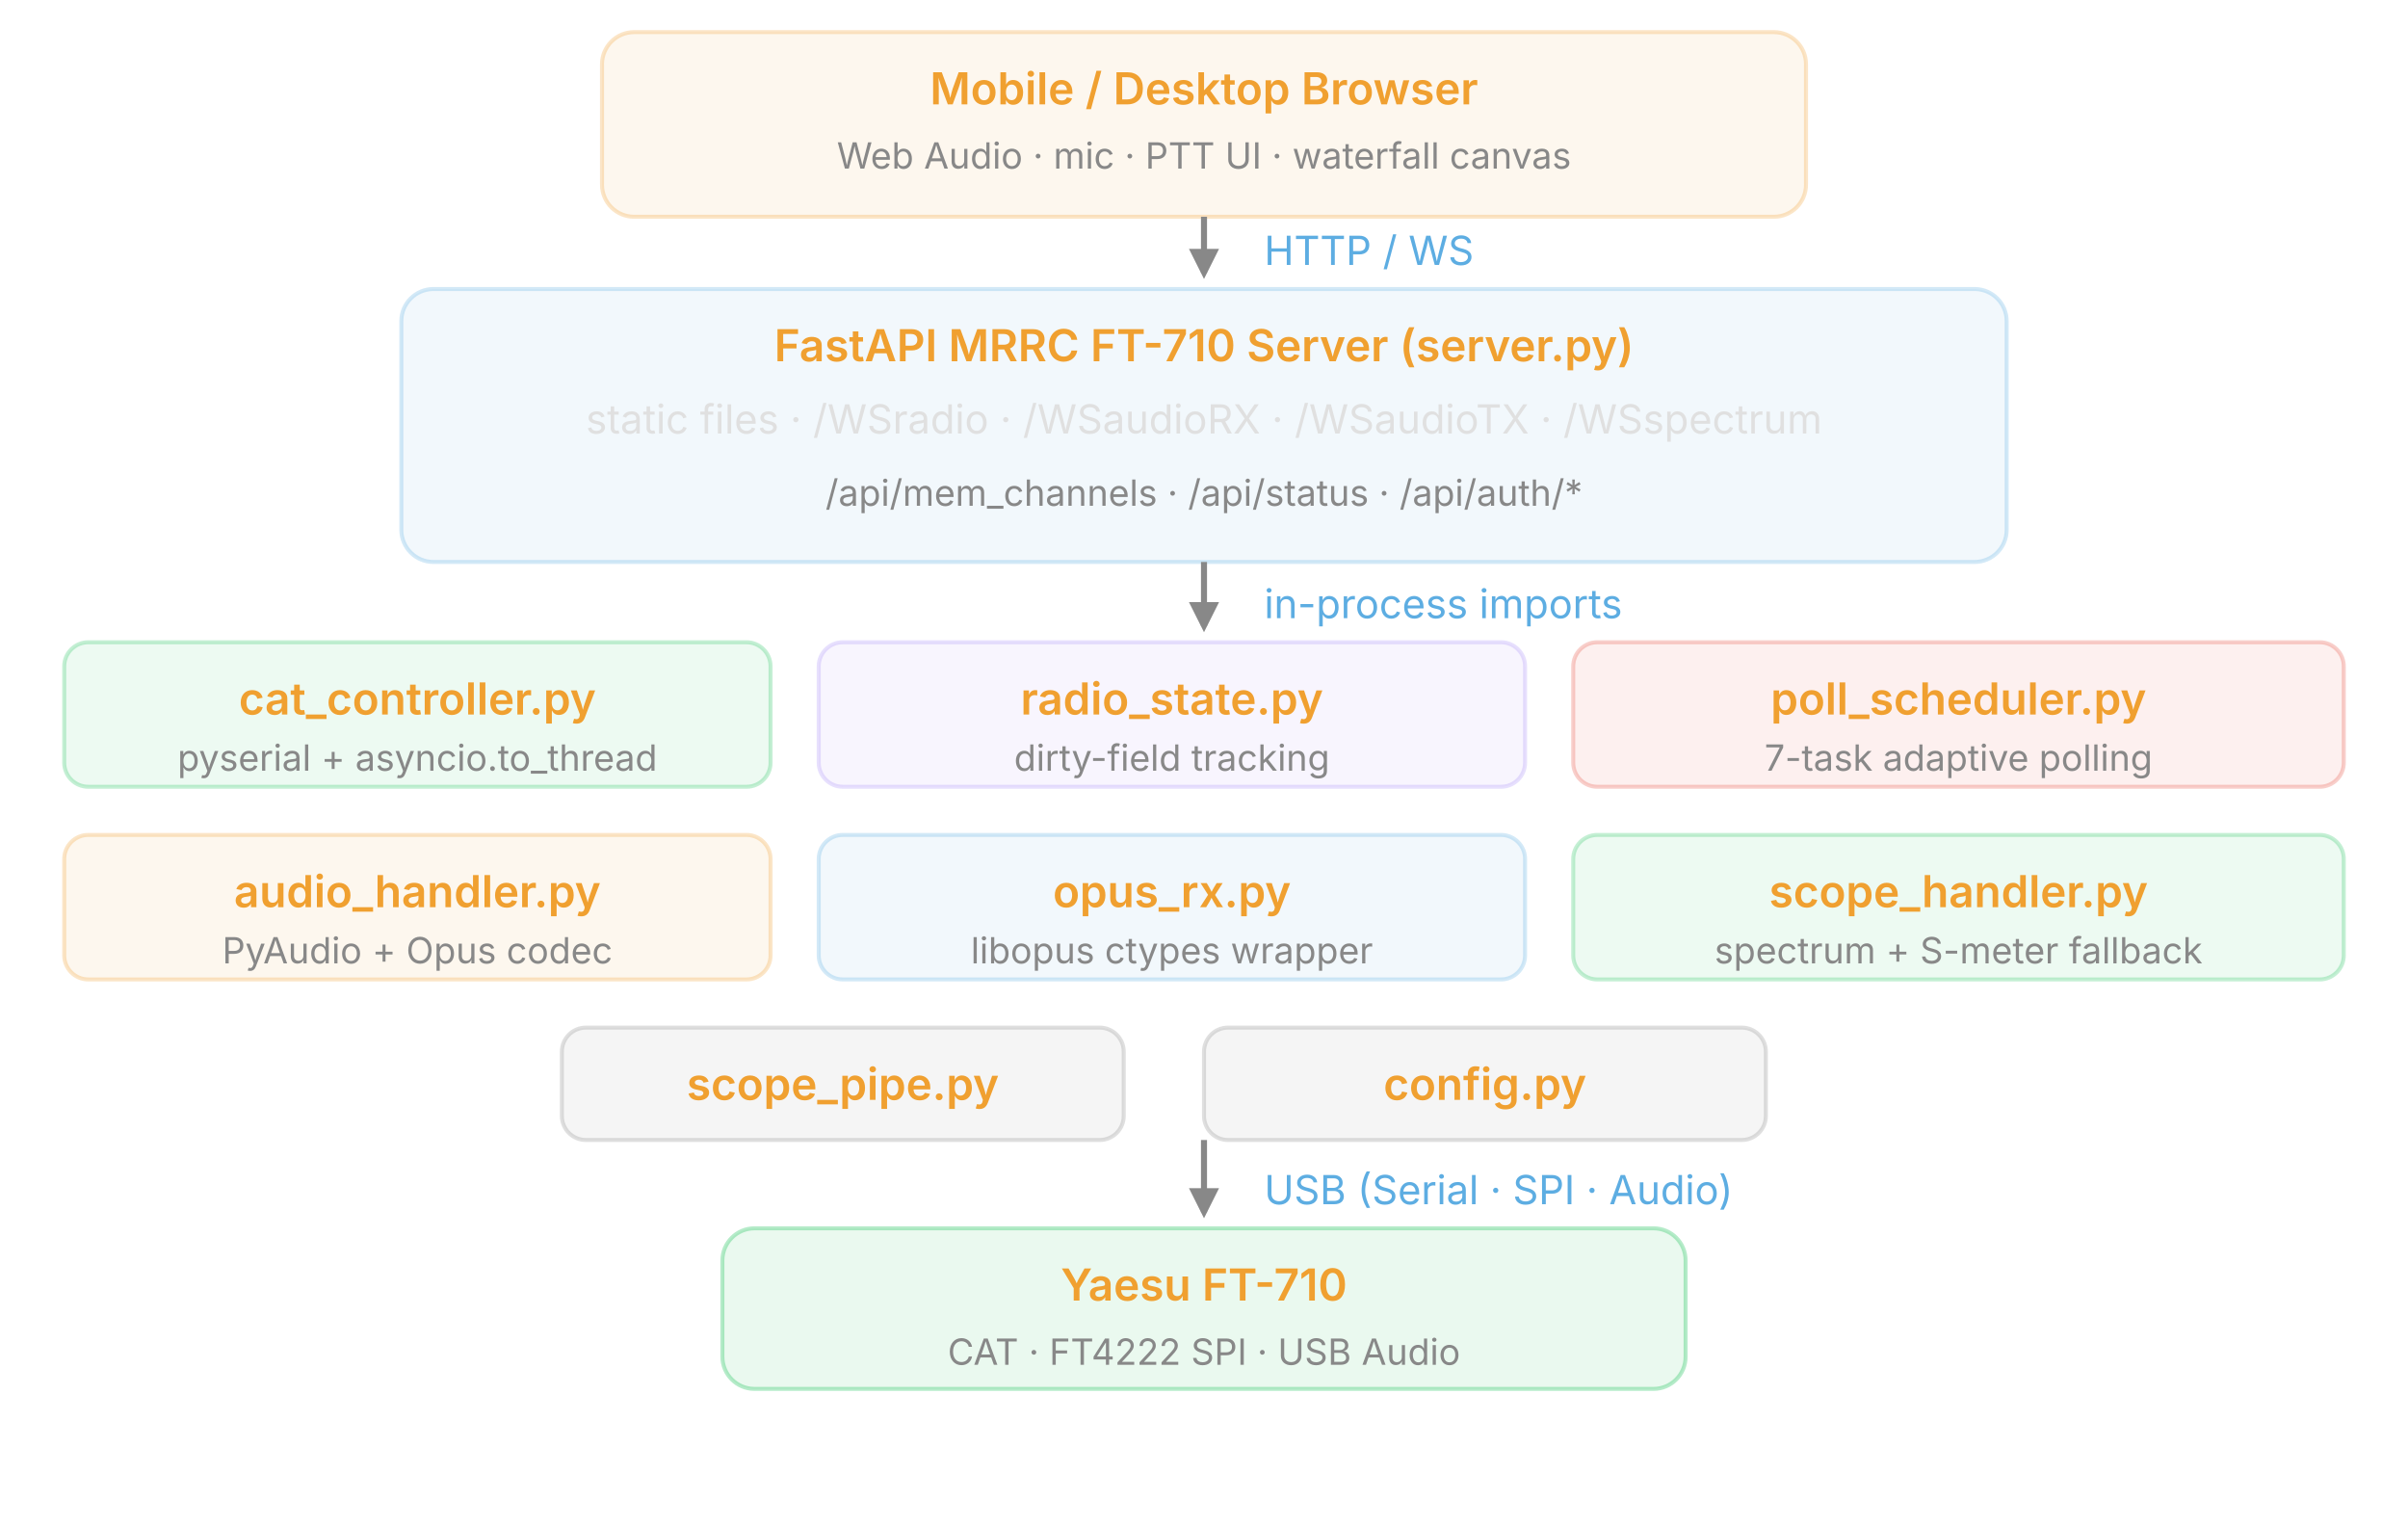
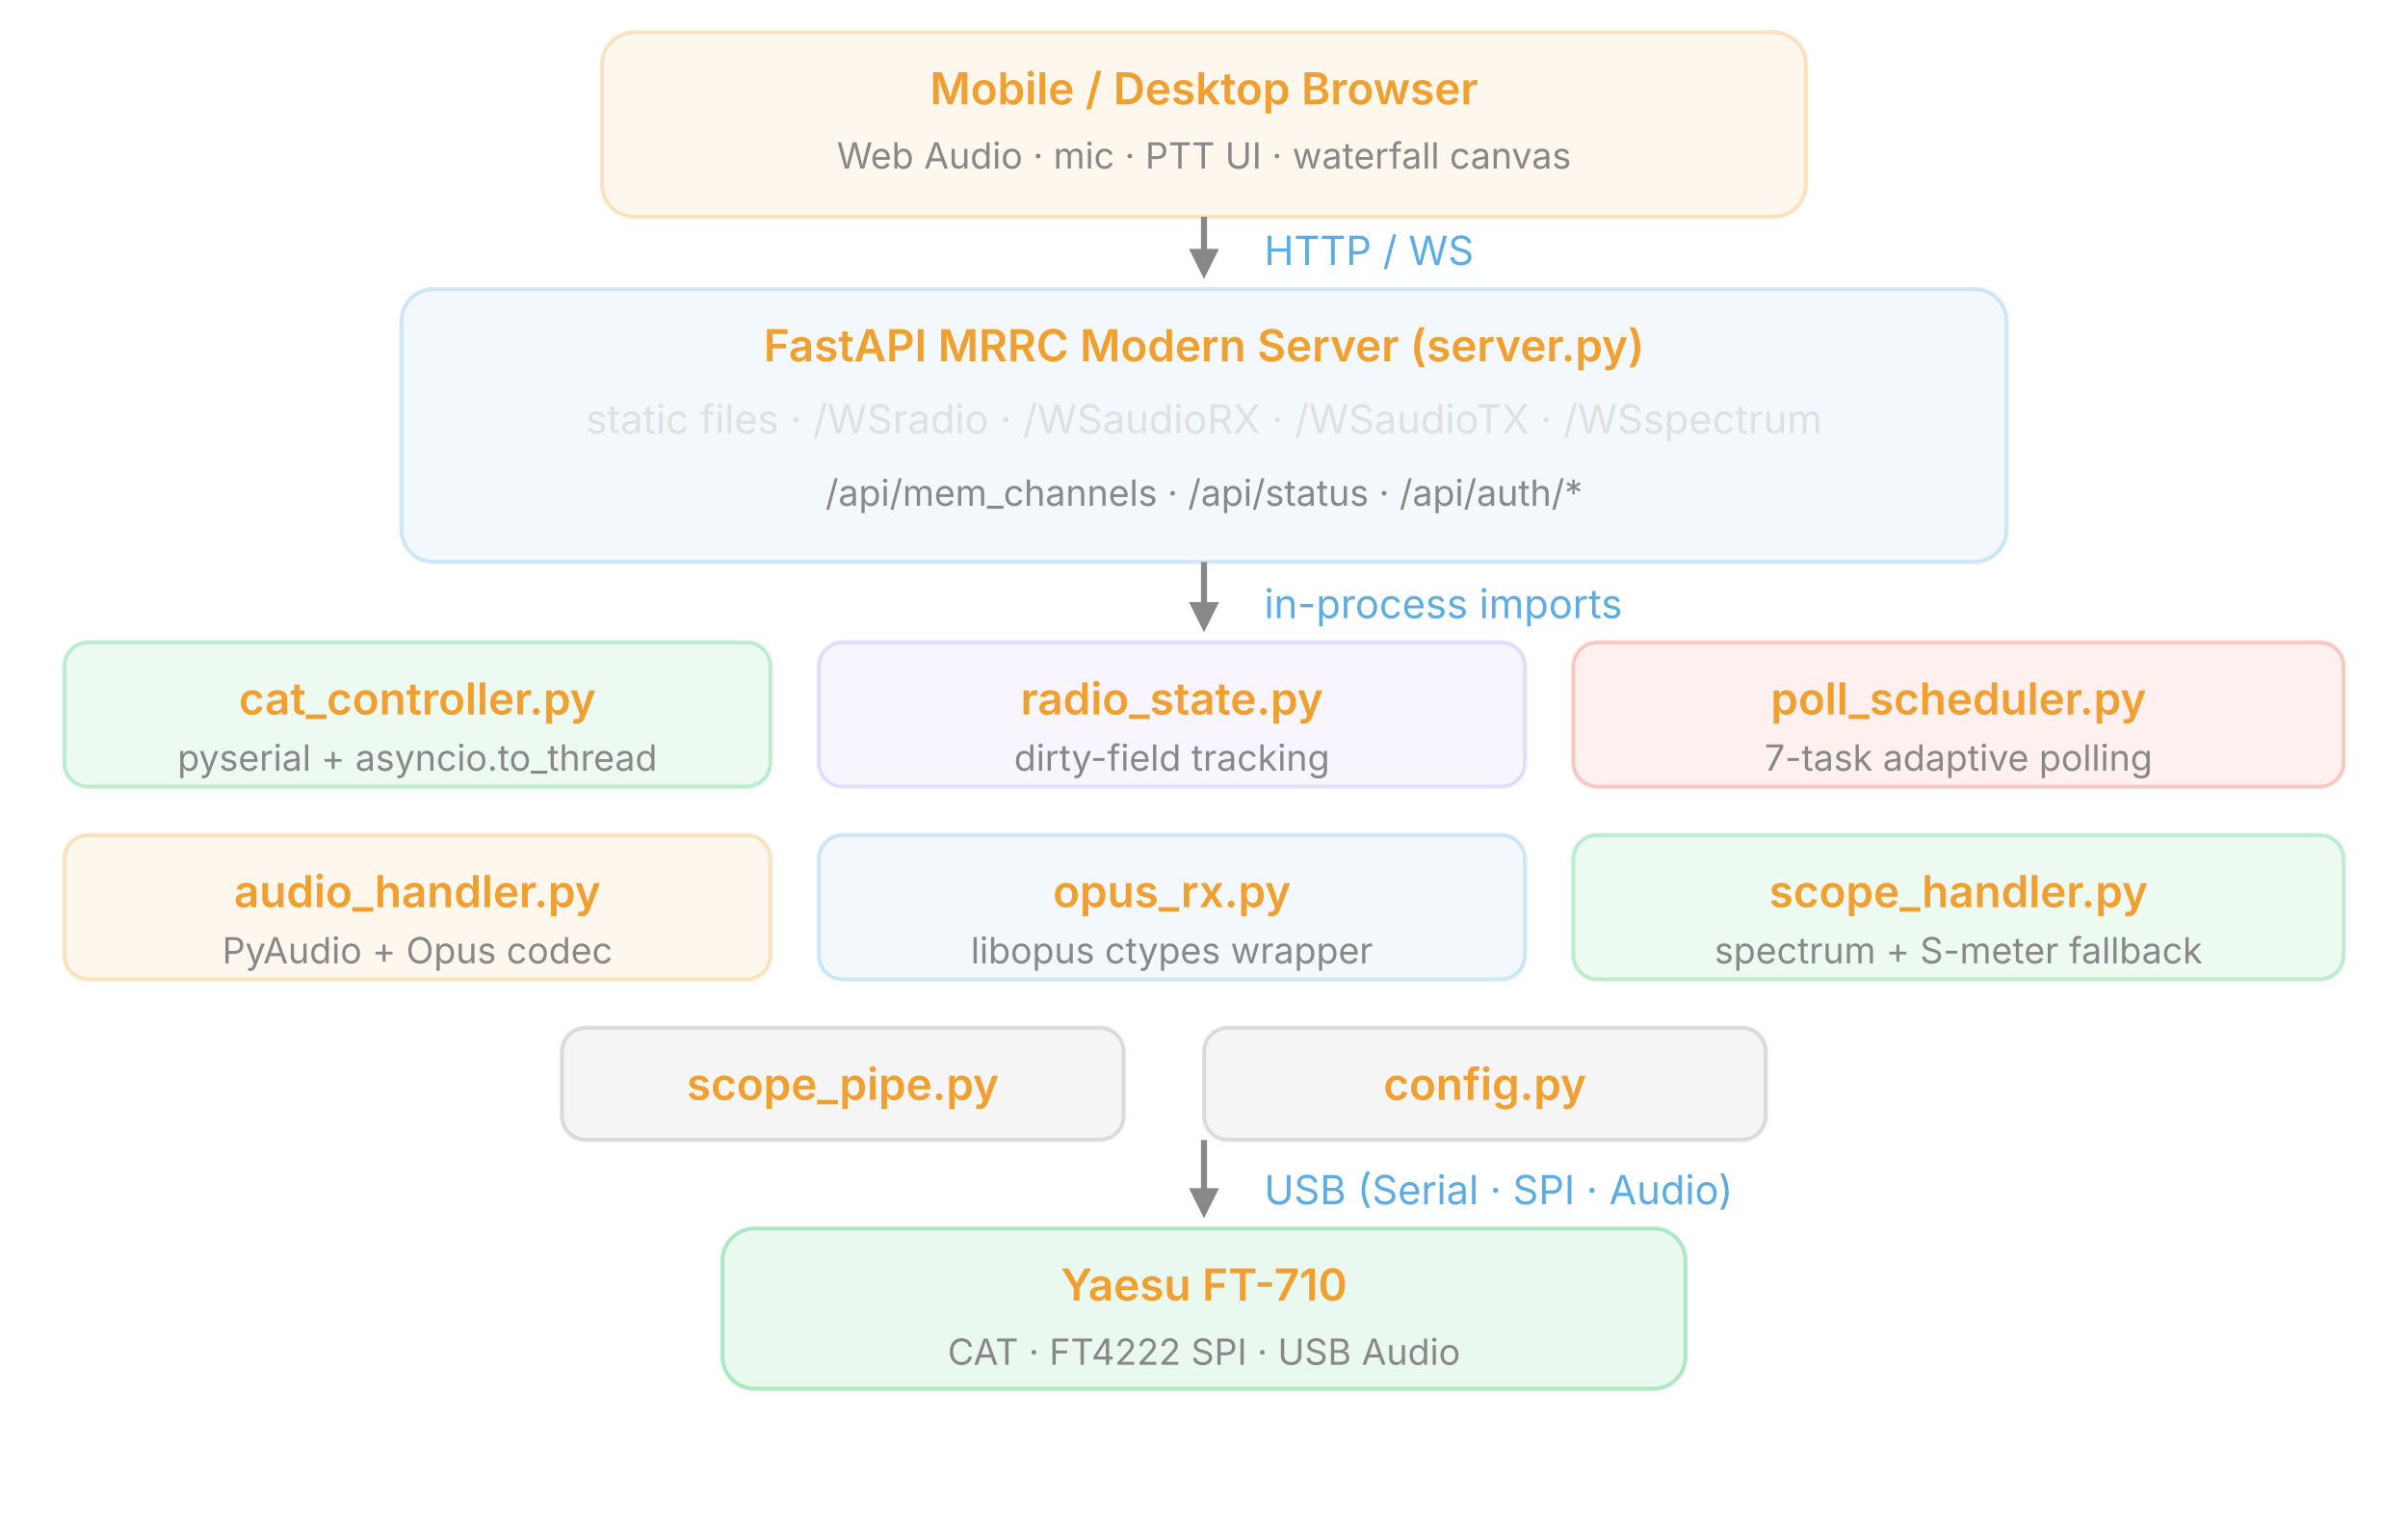
<svg xmlns="http://www.w3.org/2000/svg" viewBox="0 0 600 380">
  <defs>
    <marker id="a" viewBox="0 0 10 10" refX="8" refY="5" markerWidth="5" markerHeight="5" orient="auto">
      <path d="M0,0 L10,5 L0,10 Z" fill="#888" />
    </marker>
  </defs>
  <style>text{font-family:Inter,-apple-system,sans-serif}.h{fill:#f0a030;font-size:11px;font-weight:600}.t{fill:#e0e0e0;font-size:10px}.m{fill:#888;font-size:9px}.c{fill:#5dade2;font-size:10px}</style>
  <rect x="150" y="8" width="300" height="46" rx="8" fill="#f0a03014" stroke="#f0a03044" />
  <text x="300" y="26" text-anchor="middle" class="h">Mobile / Desktop Browser</text>
  <text x="300" y="42" text-anchor="middle" class="m">Web Audio · mic · PTT UI · waterfall canvas</text>
  <line x1="300" y1="54" x2="300" y2="68" stroke="#888" stroke-width="1.5" marker-end="url(#a)" />
  <text x="315" y="66" class="c">HTTP / WS</text>
  <rect x="100" y="72" width="400" height="68" rx="8" fill="#5dade214" stroke="#5dade244" />
-   <text x="300" y="90" text-anchor="middle" class="h">FastAPI MRRC FT-710 Server (server.py)</text>
+   <text x="300" y="90" text-anchor="middle" class="h">FastAPI MRRC Modern Server (server.py)</text>
  <text x="300" y="108" text-anchor="middle" class="t">static files · /WSradio · /WSaudioRX · /WSaudioTX · /WSspectrum</text>
  <text x="300" y="126" text-anchor="middle" class="m">/api/mem_channels · /api/status · /api/auth/*</text>
  <line x1="300" y1="140" x2="300" y2="156" stroke="#888" stroke-width="1.5" marker-end="url(#a)" />
  <text x="315" y="154" class="c">in-process imports</text>
  <rect x="16" y="160" width="176" height="36" rx="6" fill="#22c55e14" stroke="#22c55e44" />
  <text x="104" y="178" text-anchor="middle" class="h">cat_controller.py</text>
  <text x="104" y="192" text-anchor="middle" class="m">pyserial + asyncio.to_thread</text>
  <rect x="204" y="160" width="176" height="36" rx="6" fill="#a78bfa14" stroke="#a78bfa44" />
  <text x="292" y="178" text-anchor="middle" class="h">radio_state.py</text>
  <text x="292" y="192" text-anchor="middle" class="m">dirty-field tracking</text>
  <rect x="392" y="160" width="192" height="36" rx="6" fill="#e74c3c14" stroke="#e74c3c44" />
  <text x="488" y="178" text-anchor="middle" class="h">poll_scheduler.py</text>
  <text x="488" y="192" text-anchor="middle" class="m">7-task adaptive polling</text>
  <rect x="16" y="208" width="176" height="36" rx="6" fill="#f0a03014" stroke="#f0a03044" />
  <text x="104" y="226" text-anchor="middle" class="h">audio_handler.py</text>
  <text x="104" y="240" text-anchor="middle" class="m">PyAudio + Opus codec</text>
  <rect x="204" y="208" width="176" height="36" rx="6" fill="#5dade214" stroke="#5dade244" />
  <text x="292" y="226" text-anchor="middle" class="h">opus_rx.py</text>
  <text x="292" y="240" text-anchor="middle" class="m">libopus ctypes wrapper</text>
  <rect x="392" y="208" width="192" height="36" rx="6" fill="#22c55e14" stroke="#22c55e44" />
  <text x="488" y="226" text-anchor="middle" class="h">scope_handler.py</text>
  <text x="488" y="240" text-anchor="middle" class="m">spectrum + S-meter fallback</text>
  <rect x="140" y="256" width="140" height="28" rx="6" fill="#88888814" stroke="#88888844" />
  <text x="210" y="274" text-anchor="middle" class="h">scope_pipe.py</text>
  <rect x="300" y="256" width="140" height="28" rx="6" fill="#88888814" stroke="#88888844" />
  <text x="370" y="274" text-anchor="middle" class="h">config.py</text>
  <line x1="300" y1="284" x2="300" y2="302" stroke="#888" stroke-width="1.5" marker-end="url(#a)" />
  <text x="315" y="300" class="c">USB (Serial · SPI · Audio)</text>
  <rect x="180" y="306" width="240" height="40" rx="8" fill="#22c55e18" stroke="#22c55e55" />
  <text x="300" y="324" text-anchor="middle" class="h">Yaesu FT-710</text>
  <text x="300" y="340" text-anchor="middle" class="m">CAT · FT4222 SPI · USB Audio</text>
</svg>
